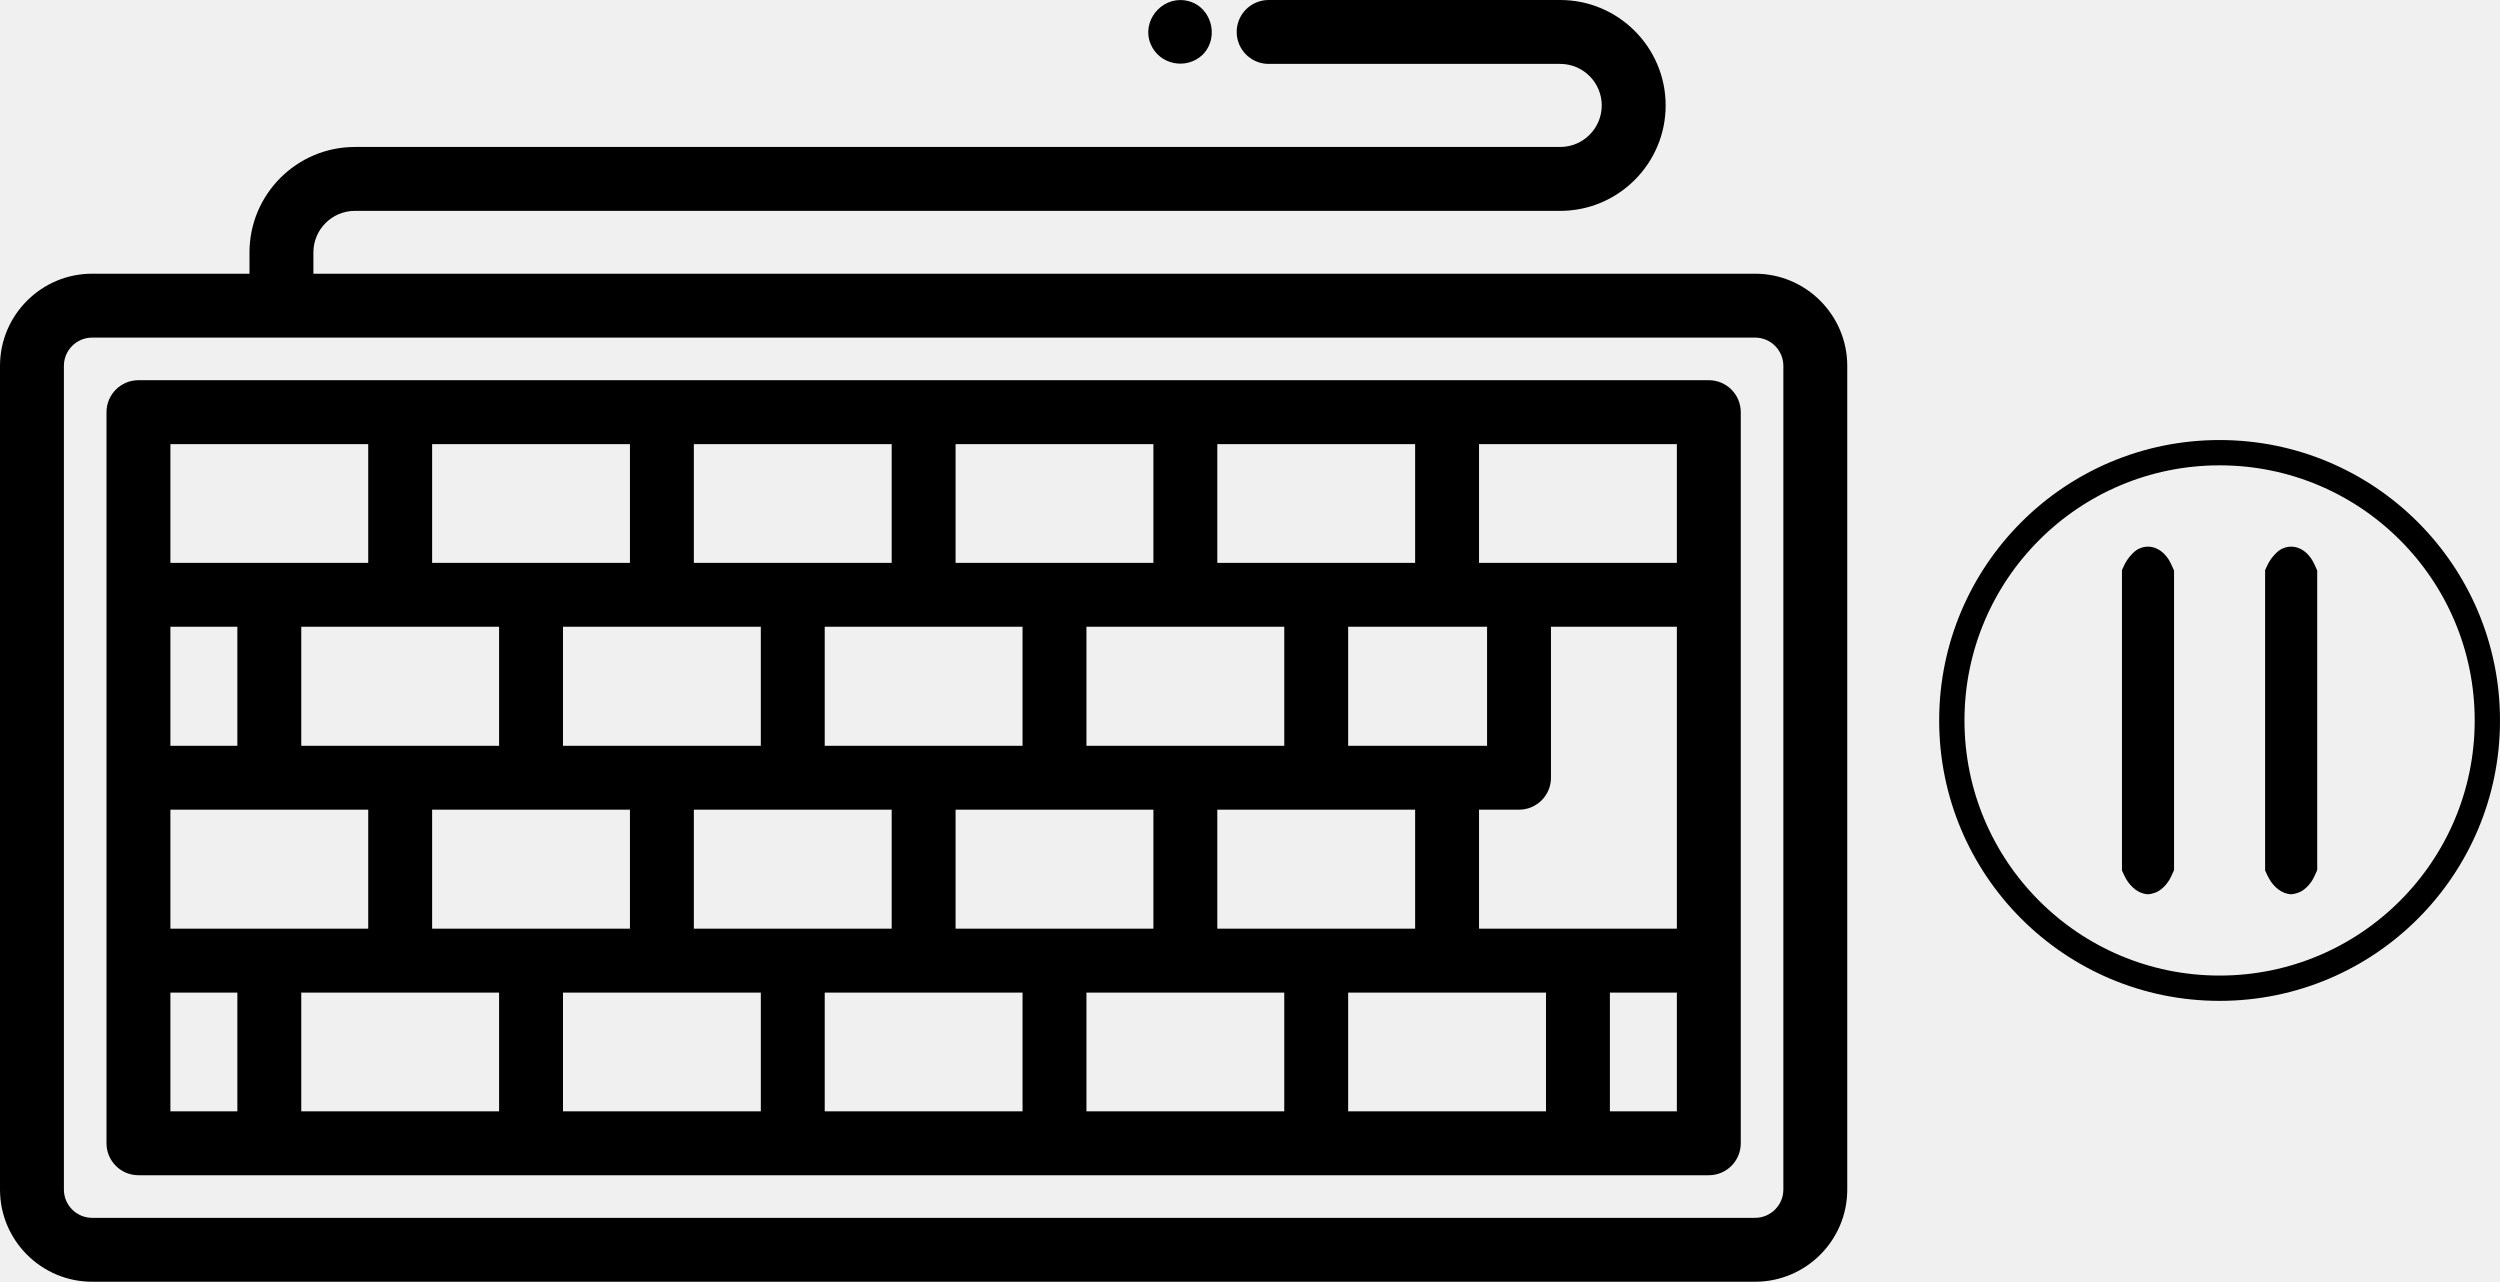
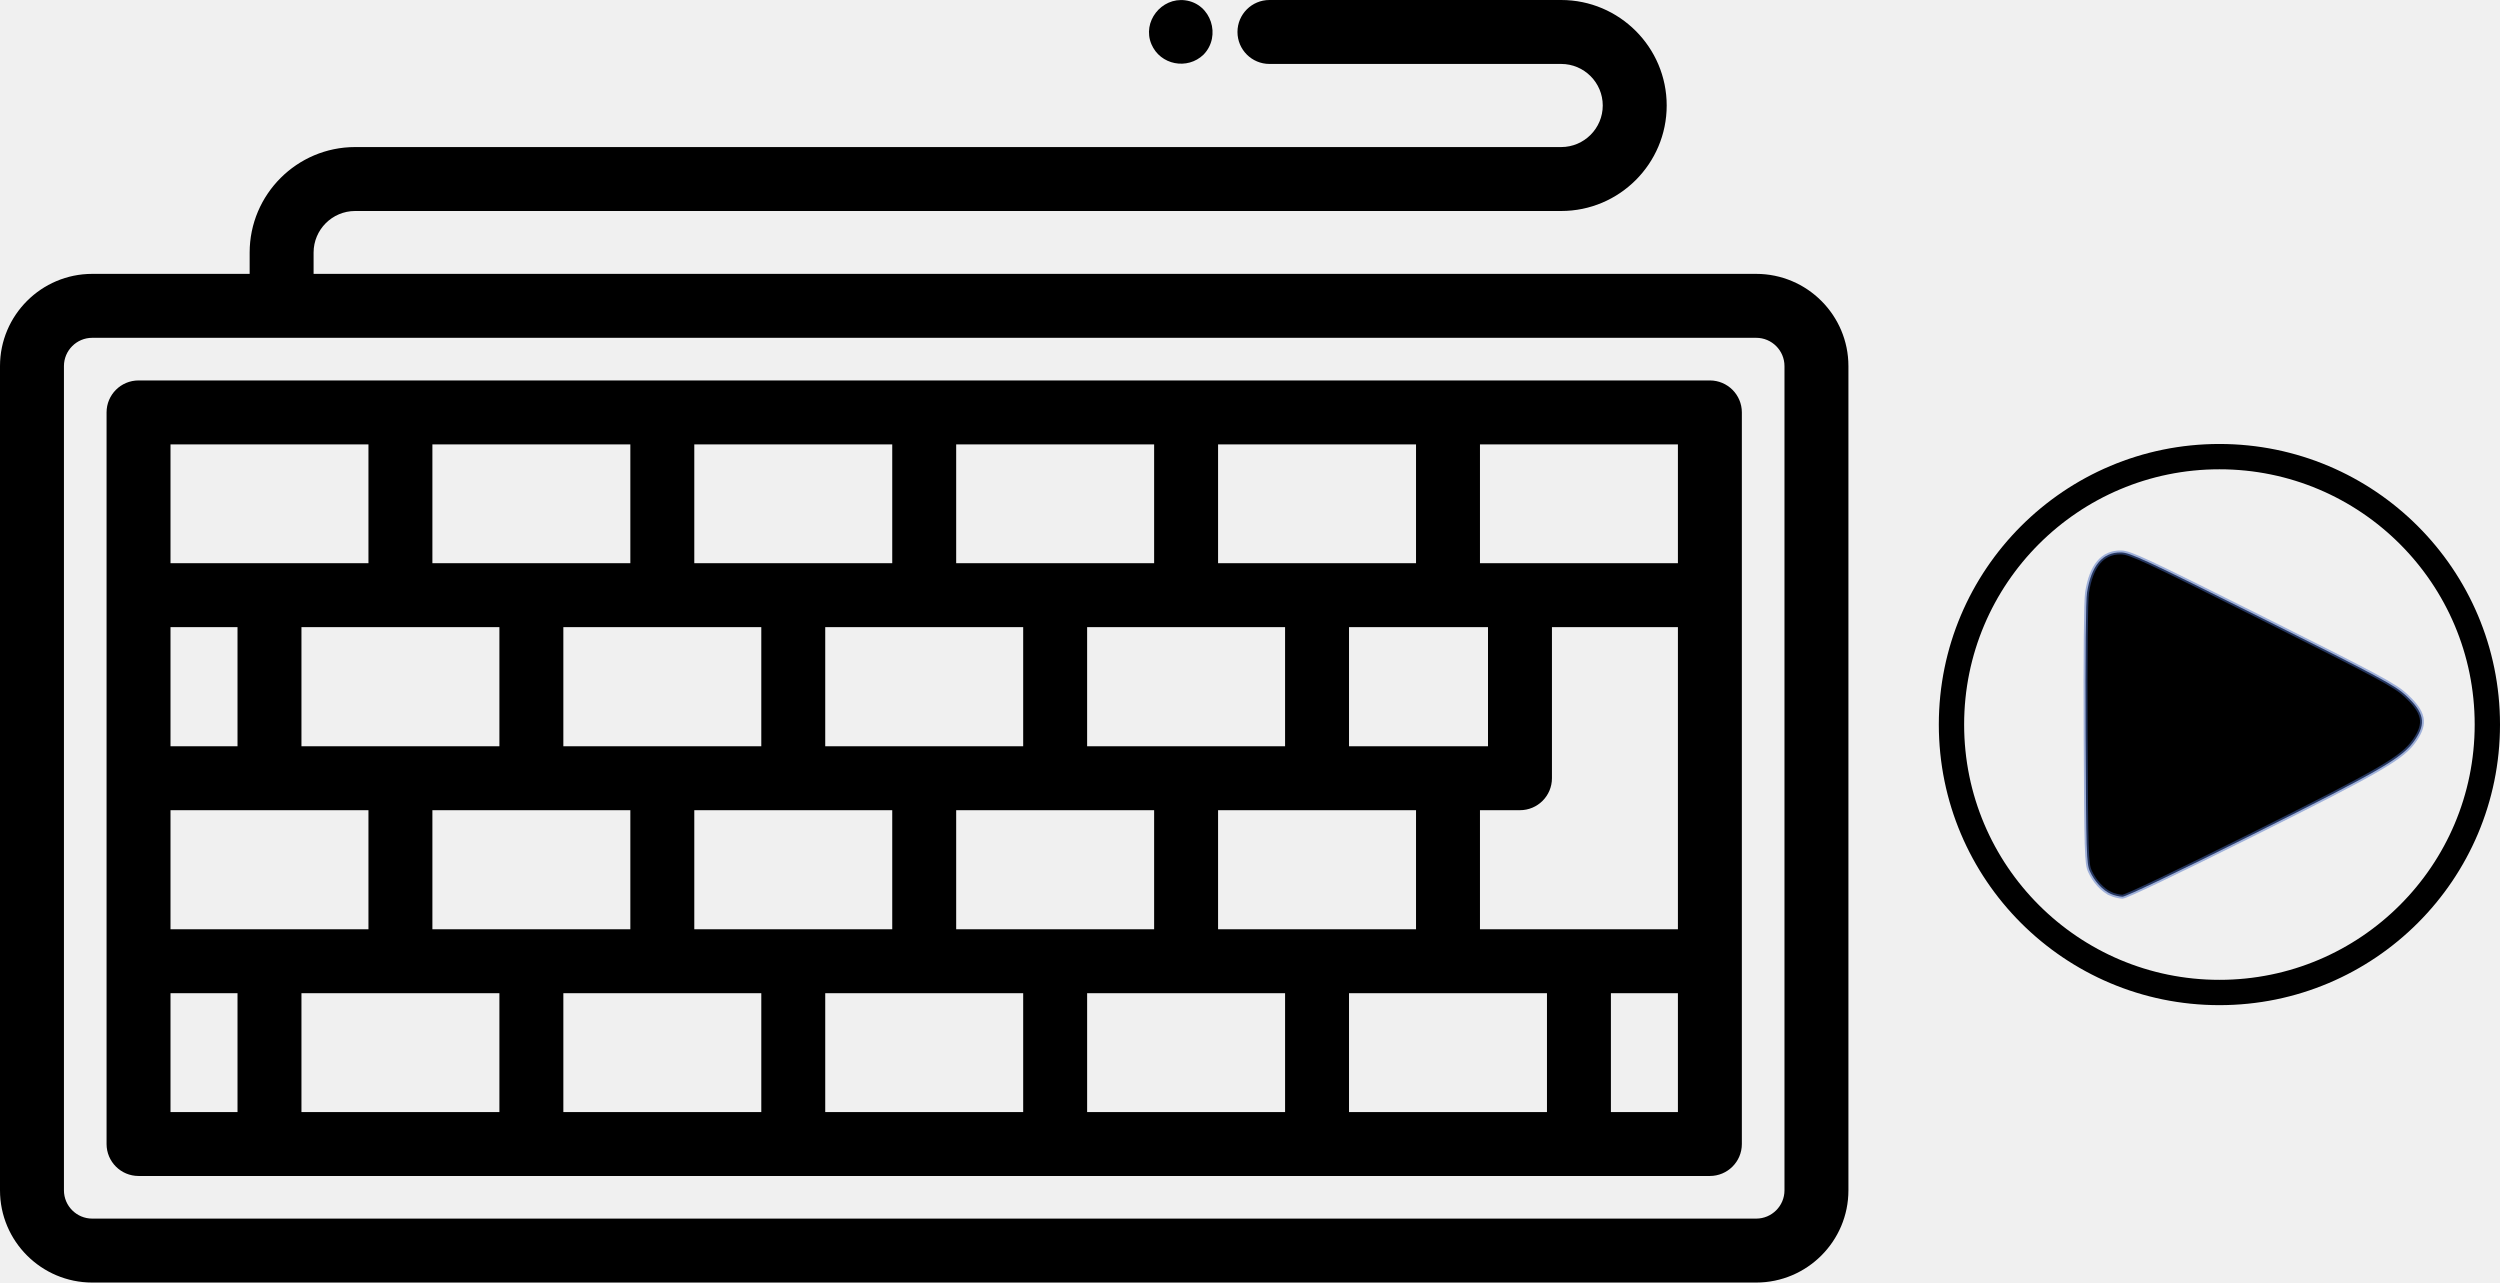
- <svg xmlns="http://www.w3.org/2000/svg" xmlns:ns1="http://www.openswatchbook.org/uri/2009/osb" height="555.086" width="1082.685" version="1.1" id="Capa_1" viewBox="0 0 586.859 300.879" xml:space="preserve" style="fill:#000000">
+ <svg xmlns="http://www.w3.org/2000/svg" xmlns:ns1="http://www.openswatchbook.org/uri/2009/osb" height="555.086" width="1082.004" version="1.1" id="Capa_1" viewBox="0 0 586.49 300.879" xml:space="preserve" style="fill:#000000">
  <defs id="defs17">
    <linearGradient ns1:paint="solid" id="linearGradient2314">
      <stop id="stop2312" offset="0" style="stop-color:#00bcc3;stop-opacity:1;" />
    </linearGradient>
  </defs>
  <g id="g12" transform="translate(0,-66.376)">
    <path d="M 411.999,130.626 H 73.567 v -5.002 c 0,-5.375 4.373,-9.749 9.749,-9.749 h 282.935 c 13.646,0 24.749,-11.103 24.749,-24.749 0,-13.647 -11.103,-24.75 -24.749,-24.75 h -68.445 c -4.143,0 -7.5,3.358 -7.5,7.5 0,4.142 3.357,7.5 7.5,7.5 h 68.445 c 5.376,0 9.749,4.374 9.749,9.75 0,5.375 -4.373,9.749 -9.749,9.749 H 83.316 c -13.646,0 -24.749,11.103 -24.749,24.749 v 5.002 H 21.634 C 9.705,130.626 0,140.332 0,152.26 v 193.362 c 0,11.929 9.705,21.633 21.634,21.633 h 390.365 c 11.929,0 21.633,-9.705 21.633,-21.633 V 152.26 c 0,-11.928 -9.704,-21.634 -21.633,-21.634 z m 6.633,214.996 c 0,3.658 -2.976,6.633 -6.633,6.633 H 21.634 C 17.976,352.255 15,349.279 15,345.622 V 152.26 c 0,-3.658 2.976,-6.634 6.634,-6.634 h 390.365 c 3.657,0 6.633,2.976 6.633,6.634 z" id="path2" />
    <path d="M 401.132,155.627 H 32.5 c -4.143,0 -7.5,3.358 -7.5,7.5 v 171.628 c 0,4.142 3.357,7.5 7.5,7.5 h 368.632 c 4.143,0 7.5,-3.358 7.5,-7.5 V 163.127 c 0,-4.142 -3.358,-7.5 -7.5,-7.5 z m -115.377,15 h 46.438 v 27.875 h -46.438 z m -184.317,85.816 h 46.438 v 27.937 h -46.438 z m -30.718,-15 v -27.941 h 46.438 v 27.941 z m 61.438,0 v -27.941 h 46.438 v 27.941 z m 30.719,15 h 46.439 v 27.937 h -46.439 z m 30.72,-15 v -27.941 h 46.438 v 27.941 z m 30.719,15 h 46.438 v 27.937 h -46.438 z m 30.719,-15 v -27.941 h 46.438 v 27.941 z m 30.72,15 h 46.438 v 27.937 h -46.438 z m 30.719,-15 v -27.941 h 32.605 v 27.941 z m -92.158,-70.816 h 46.438 v 27.875 h -46.438 z m -61.439,0 h 46.439 v 27.875 h -46.439 z m -61.439,0 h 46.438 v 27.875 h -46.438 z m -61.438,0 h 46.438 v 27.875 H 40 Z m 0,42.875 h 15.72 v 27.941 H 40 Z m 0,42.941 H 86.438 V 284.38 H 40 Z m 15.72,70.812 H 40 V 299.38 h 15.72 z m 61.438,0 H 70.72 V 299.38 h 46.438 z m 61.439,0 H 132.159 V 299.38 h 46.438 z m 61.438,0 H 193.597 V 299.38 h 46.438 z m 61.439,0 H 255.036 V 299.38 h 46.438 z m 61.438,0 H 316.474 V 299.38 h 46.438 z m 30.72,0 h -15.72 V 299.38 h 15.72 z m 0,-42.875 h -46.438 v -27.937 h 9.386 c 4.143,0 7.5,-3.358 7.5,-7.5 v -35.441 h 29.553 v 70.878 z m 0,-85.878 h -46.438 v -27.875 h 46.438 z" id="path4" />
    <path d="m 270.119,76.745 c -0.022,-0.052 -0.035,-0.082 -0.043,-0.102 0.038,0.09 0.174,0.41 0.043,0.102 z" id="path6" />
    <path d="m 282.35,79.185 c 4.21,-4.337 1.792,-11.93 -4.298,-12.735 -5.578,-0.738 -10.16,5.034 -7.932,10.295 2.061,4.874 8.44,6.114 12.23,2.44 z" id="path8" />
    <path d="m 270.076,76.643 c -0.011,-0.027 -0.015,-0.035 0,0 z" id="path10" />
  </g>
-   <g transform="matrix(5.076125,0,0,5.076125,69.85325,-262.9763)" id="layer1-67">
-     <g id="g2434-5">
-       <g transform="translate(17.8608,-3.090612)" id="g927-3">
-         <g transform="matrix(0.7800092,0,0,0.7800092,1.627766,21.71756)" id="g983-5">
-           <circle style="opacity:1;fill:#ffffff;fill-opacity:0;fill-rule:nonzero;stroke:#000000;stroke-width:1.5;stroke-linecap:square;stroke-miterlimit:4;stroke-dasharray:none;stroke-opacity:1" id="path819-6" cx="88.966" cy="85.251" r="15.875" />
-           <g id="g977" transform="translate(-0.2757954,0.2400516)">
-             <path style="opacity:1;fill:#000000;fill-opacity:1;fill-rule:nonzero;stroke:#999999;stroke-width:0.044;stroke-linecap:square;stroke-miterlimit:4;stroke-dasharray:none;stroke-opacity:0" d="m 84.733,95.274 c -0.44,-0.107 -0.882,-0.518 -1.132,-1.051 l -0.148,-0.316 v -8.905 -8.905 l 0.148,-0.316 c 0.175,-0.373 0.547,-0.795 0.823,-0.934 0.735,-0.369 1.544,0.009 1.955,0.916 l 0.163,0.359 v 8.88 8.88 l -0.163,0.359 c -0.221,0.488 -0.62,0.882 -1.009,0.998 -0.318,0.094 -0.381,0.098 -0.637,0.036 z" id="path829" />
-             <path style="opacity:1;fill:#000000;fill-opacity:1;fill-rule:nonzero;stroke:#999999;stroke-width:0.044;stroke-linecap:square;stroke-miterlimit:4;stroke-dasharray:none;stroke-opacity:0" d="m 93.221,95.274 c -0.44,-0.107 -0.882,-0.518 -1.132,-1.051 l -0.148,-0.316 v -8.905 -8.905 l 0.148,-0.316 c 0.175,-0.373 0.547,-0.795 0.823,-0.934 0.735,-0.369 1.544,0.009 1.955,0.916 l 0.163,0.359 v 8.88 8.88 l -0.163,0.359 c -0.221,0.488 -0.62,0.882 -1.009,0.998 -0.318,0.094 -0.381,0.098 -0.637,0.036 z" id="path840" />
+   <g transform="matrix(5.076125,0,0,5.076125,69.48432,-262.118)" id="layer1">
+     <g id="g2434">
+       <g transform="translate(17.8608,-3.090612)" id="g927">
+         <g id="g1144">
+           <g id="g983" transform="matrix(0.7800092,0,0,0.7800092,1.627766,21.71756)">
+             <circle r="15.875" cy="85.251" cx="88.966" id="path819" style="opacity:1;fill:#ffffff;fill-opacity:0;fill-rule:nonzero;stroke:#000000;stroke-width:1.5;stroke-linecap:square;stroke-miterlimit:4;stroke-dasharray:none;stroke-opacity:1" />
+           </g>
+           <g transform="translate(-57.82438,-30.30444)" id="layer1-6">
+             <g id="g2516">
+               <g id="g2398" transform="translate(-17.72707,34.39583)">
+                 <path id="path2394" d="m 141.552,91.948 c -0.373,-0.166 -0.752,-0.579 -0.964,-1.047 -0.157,-0.349 -0.172,-0.833 -0.198,-6.329 -0.017,-3.597 0.009,-6.188 0.066,-6.55 0.194,-1.249 0.718,-1.868 1.568,-1.854 0.425,0.007 1.083,0.314 6.536,3.045 5.428,2.719 6.123,3.093 6.632,3.565 0.848,0.785 0.948,1.283 0.416,2.058 -0.565,0.823 -1.508,1.372 -7.505,4.371 -3.462,1.731 -5.855,2.875 -6.01,2.872 -0.142,-0.002 -0.386,-0.061 -0.542,-0.13 z" style="opacity:1;fill:#000000;fill-opacity:1;fill-rule:nonzero;stroke:#4e6fc3;stroke-width:0.181;stroke-linecap:square;stroke-miterlimit:4;stroke-dasharray:none;stroke-opacity:0.495" />
+               </g>
+             </g>
          </g>
        </g>
      </g>
    </g>
  </g>
</svg>
